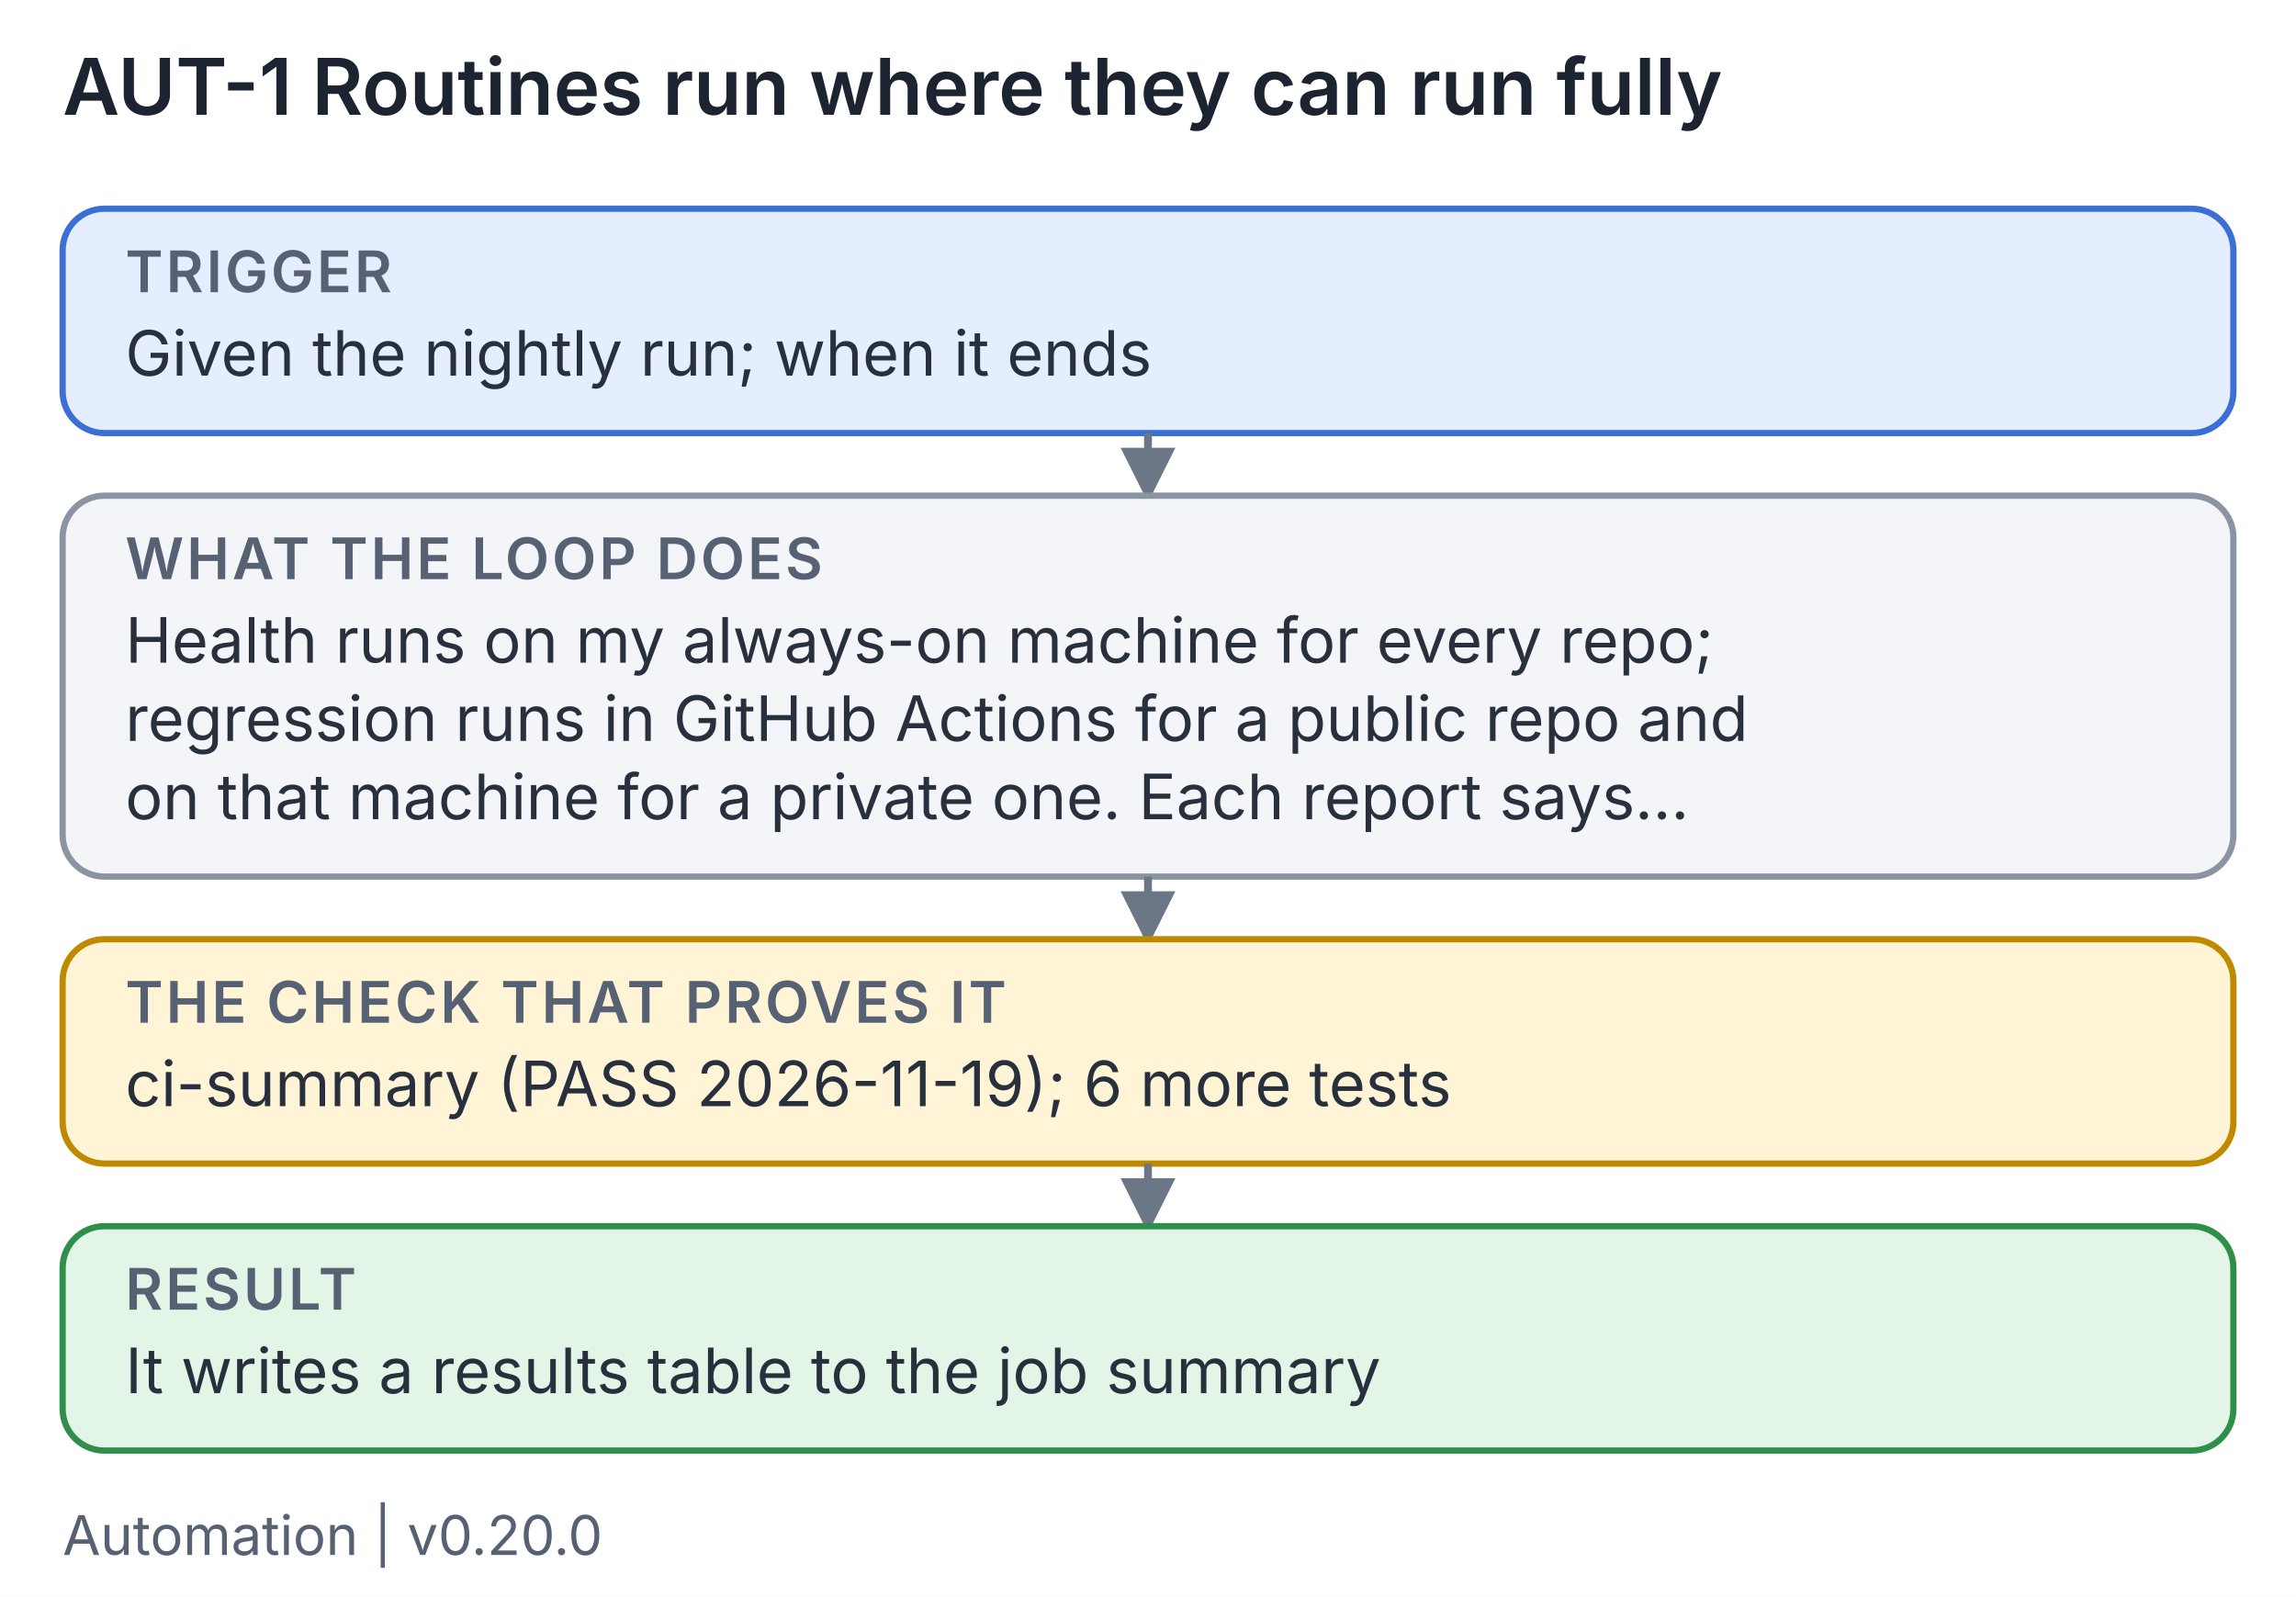
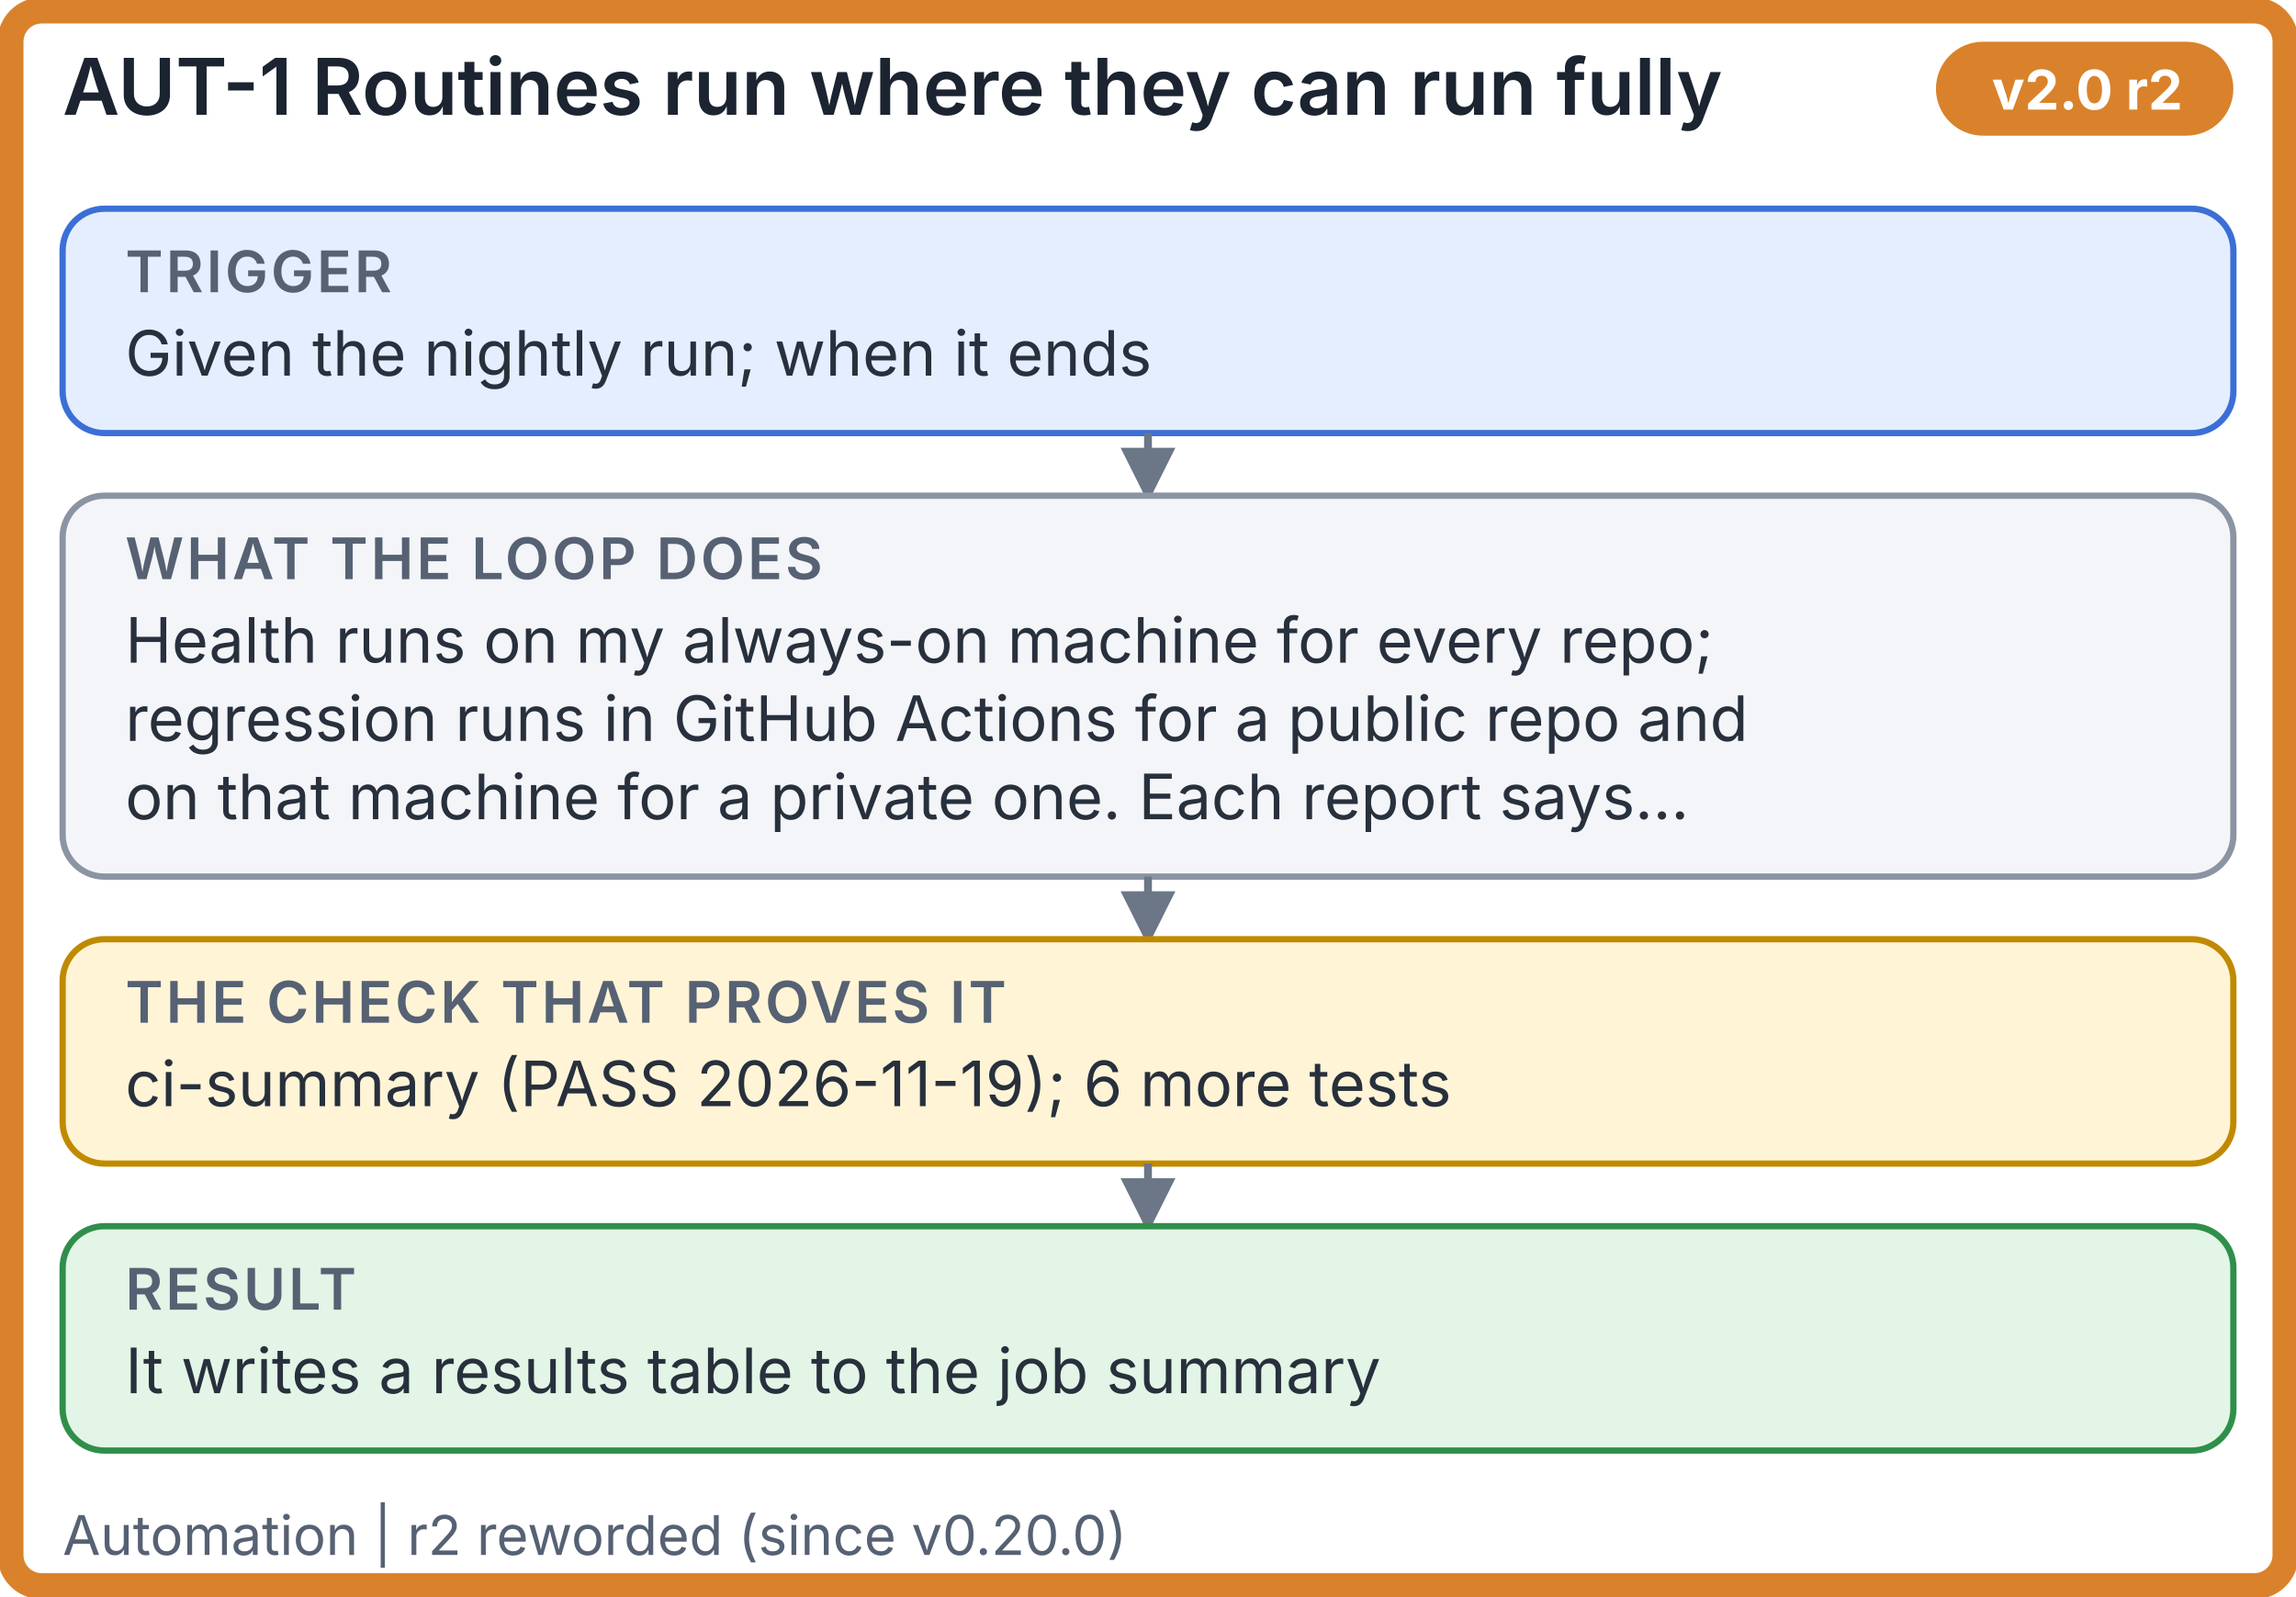
<svg xmlns="http://www.w3.org/2000/svg" viewBox="0 0 440 306" width="440" role="img" aria-label="Flow of AUT-1 Routines run where they can run fully: trigger, what the loop does, the check that proves it, the result">
  <style>
.f-t{font:600 15px system-ui,-apple-system,Segoe UI,sans-serif;fill:#1b2430}
.f-h{font:600 11px system-ui,-apple-system,Segoe UI,sans-serif;fill:#566173;letter-spacing:.05em}
.f-s{font:400 12px system-ui,-apple-system,Segoe UI,sans-serif;fill:#27303c}
.f-x{font:400 10.5px system-ui,-apple-system,Segoe UI,sans-serif;fill:#566173}
.f-you{fill:#e4eeff;stroke:#3b6fd6}
.f-step{fill:#f3f5f8;stroke:#8a94a3}
.f-gate{fill:#fff4d6;stroke:#c08a00}
.f-ok{fill:#e2f5e6;stroke:#2f8f4a}
.f-find{fill:#fde9e7;stroke:#c5483f}
.f-bg{fill:#ffffff}
.f-a{stroke:#6b7686;stroke-width:1.5;fill:none}
.f-ah{fill:#6b7686}
@media (prefers-color-scheme: dark){
.f-t{fill:#eef2f6}.f-h,.f-x{fill:#a3afbf}.f-s{fill:#e1e7ee}
.f-step{fill:#222b36;stroke:#5c6b7d}.f-you{fill:#162a4f;stroke:#6d9bf0}
.f-gate{fill:#3a2e0d;stroke:#d9a521}.f-find{fill:#3d1c1a;stroke:#e0736a}
.f-ok{fill:#153420;stroke:#4fb56c}.f-bg{fill:#12171d}.f-a{stroke:#9aa7b8}.f-ah{fill:#9aa7b8}
}
+ 
+ .k-shipped{stroke:#8a94a3;stroke-width:1.5}.k-v20{stroke:#d9822b;stroke-width:5}.k-v21{stroke:#8a5cd6;stroke-width:5;stroke-dasharray:10 6}
+ .p-shipped{fill:#2f8f4a}.p-v20{fill:#d9822b}.p-v21{fill:#8a5cd6}
+ .f-pill{font:700 10.5px system-ui,-apple-system,Segoe UI,sans-serif;fill:#ffffff}
+ @media (prefers-color-scheme: dark){.k-shipped{stroke:#5c6b7d}.k-v20{stroke:#f0a050}.k-v21{stroke:#b08cf0}.p-shipped{fill:#3d9c58}.p-v20{fill:#c46f1c}.p-v21{fill:#7a4cc6}}
</style>
  <defs>
    <marker id="ah" viewBox="0 0 8 8" refX="7" refY="4" markerWidth="7" markerHeight="7" orient="auto-start-reverse">
      <path d="M0 0 L8 4 L0 8 z" class="f-ah" />
    </marker>
  </defs>
  <rect width="440" height="306" class="f-bg" />
  <text x="12" y="22" class="f-t">AUT-1 Routines run where they can run fully</text>
  <rect x="12" y="40" width="416" height="43" rx="8" class="f-you" stroke-width="1.2" />
  <text x="24" y="56" class="f-h">TRIGGER</text>
  <text x="24" y="72" class="f-s">Given the nightly run; when it ends</text>
  <path d="M220 83 L220 95" class="f-a" marker-end="url(#ah)" />
  <rect x="12" y="95" width="416" height="73" rx="8" class="f-step" stroke-width="1.2" />
  <text x="24" y="111" class="f-h">WHAT THE LOOP DOES</text>
  <text x="24" y="127" class="f-s">Health runs on my always-on machine for every repo;</text>
  <text x="24" y="142" class="f-s">regression runs in GitHub Actions for a public repo and</text>
  <text x="24" y="157" class="f-s">on that machine for a private one. Each report says…</text>
  <path d="M220 168 L220 180" class="f-a" marker-end="url(#ah)" />
  <rect x="12" y="180" width="416" height="43" rx="8" class="f-gate" stroke-width="1.2" />
  <text x="24" y="196" class="f-h">THE CHECK THAT PROVES IT</text>
  <text x="24" y="212" class="f-s">ci-summary (PASS 2026-11-19); 6 more tests</text>
  <path d="M220 223 L220 235" class="f-a" marker-end="url(#ah)" />
  <rect x="12" y="235" width="416" height="43" rx="8" class="f-ok" stroke-width="1.2" />
  <text x="24" y="251" class="f-h">RESULT</text>
  <text x="24" y="267" class="f-s">It writes a results table to the job summary</text>
-   <text x="12" y="298" class="f-x">Automation | v0.20.0</text>
+   <text x="12" y="298" class="f-x">Automation | r2 reworded (since v0.20.0)</text>
+   <rect x="2" y="2" width="436" height="302" rx="6" fill="none" class="k-v20" />
+   <rect x="371" y="8" width="57" height="18" rx="9" class="p-v20" />
+   <text x="400" y="21" text-anchor="middle" class="f-pill">v2.0 r2</text>
</svg>
